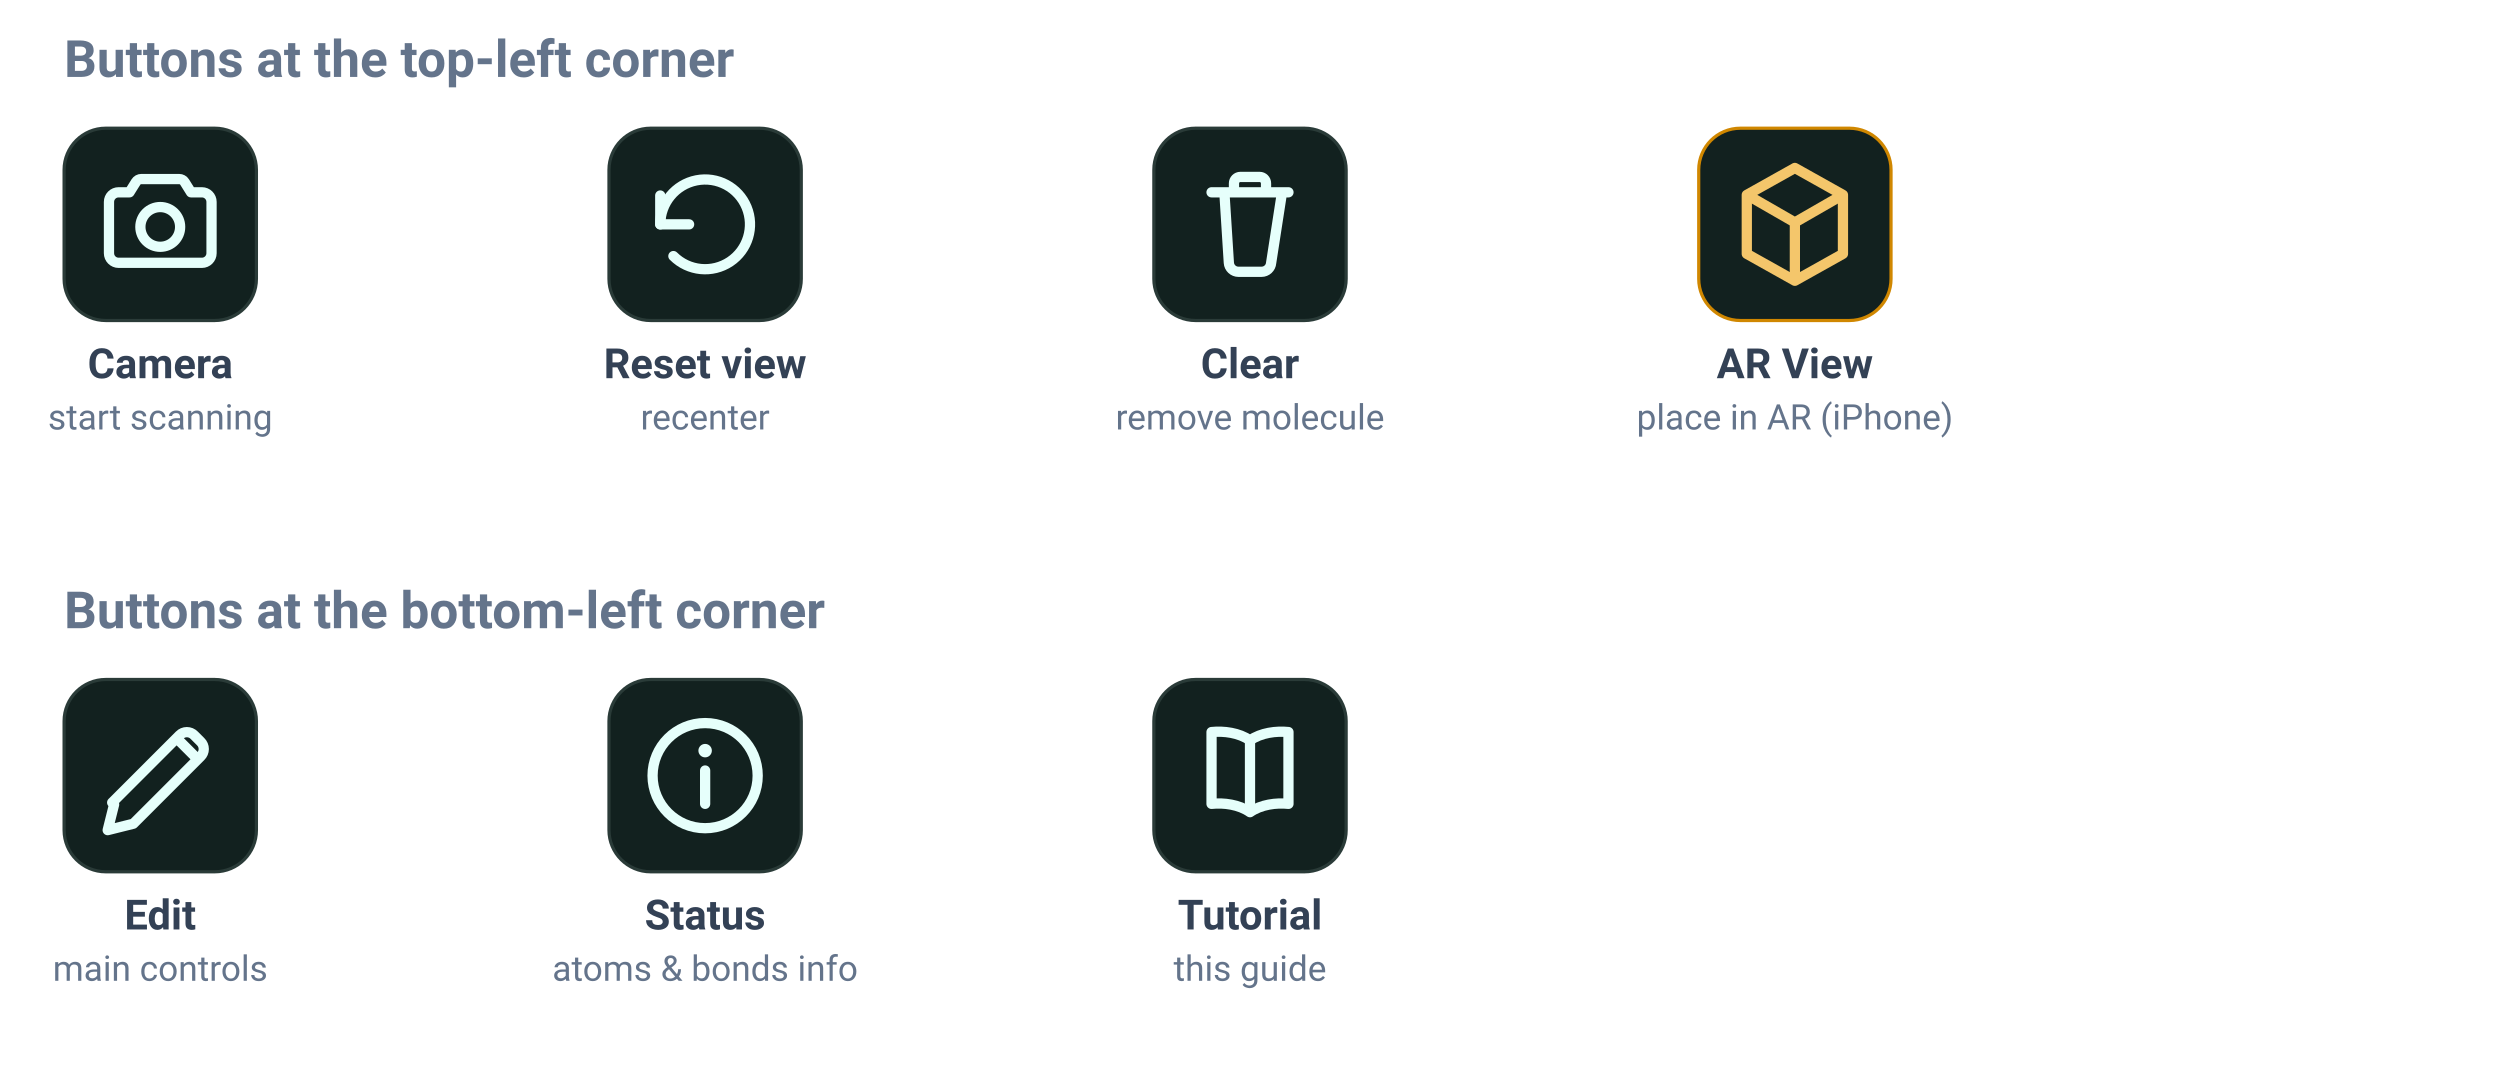
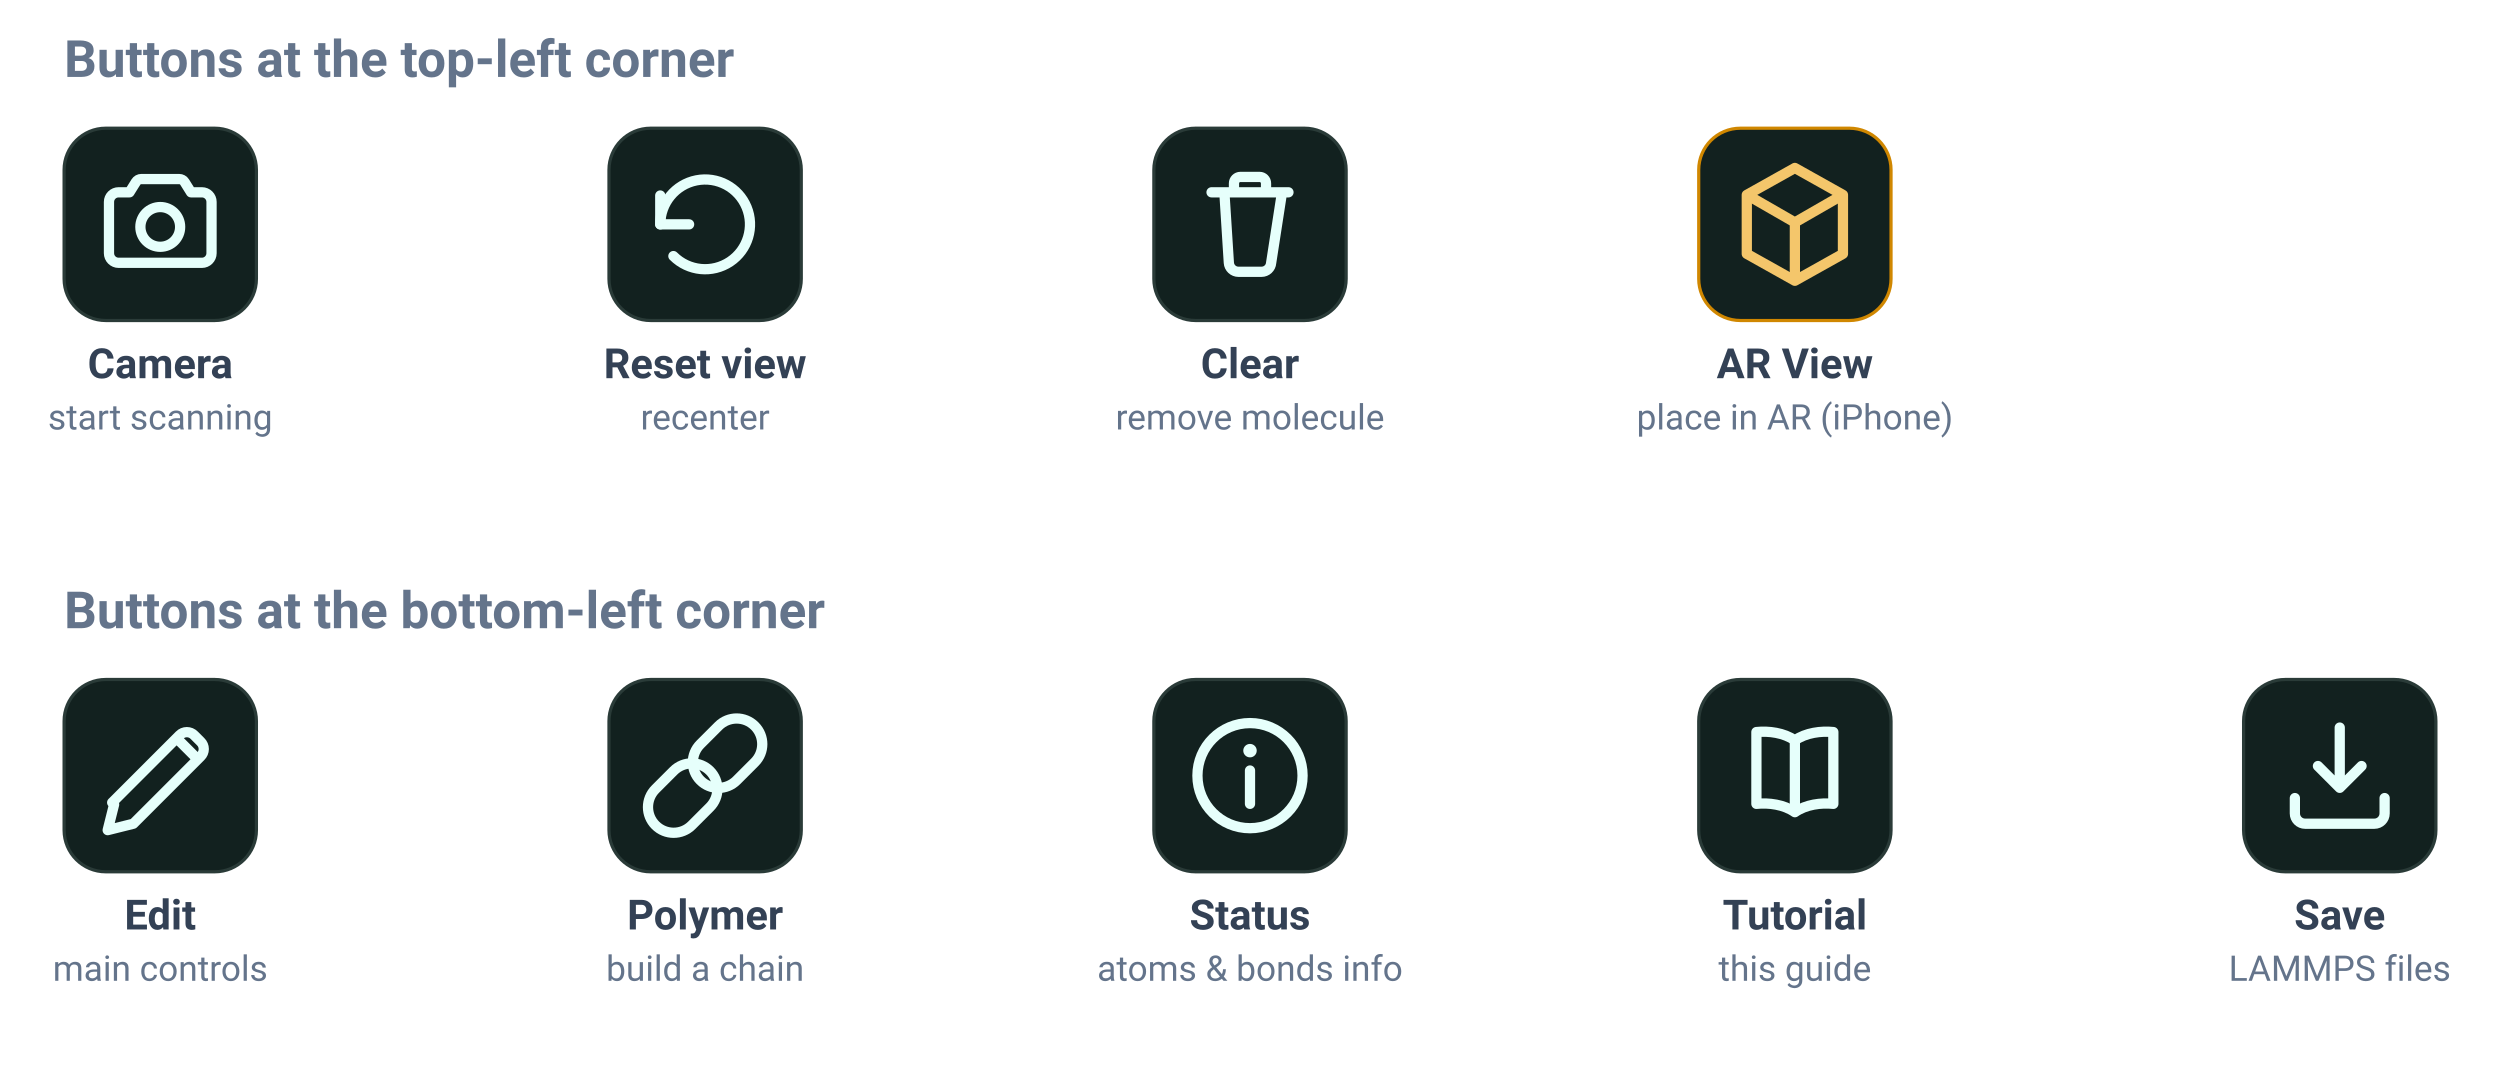
<svg xmlns="http://www.w3.org/2000/svg" viewBox="0 0 780 340" font-family="system-ui, -apple-system, Segoe UI, Roboto, sans-serif">
  <text x="20" y="24" fill="#64748b" font-size="16" font-weight="700">Buttons at the top-left corner</text>
  <rect x="20" y="40" width="60" height="60" rx="13" fill="#12211f" stroke="#2a3b38" />
  <svg x="20" y="40" width="60" height="60" viewBox="-3 -3 30 30">
    <g fill="none" stroke="#e6fffb" stroke-width="1.6" stroke-linejoin="round">
      <path d="M4 8.5A1.5 1.5 0 0 1 5.5 7h1.7l1-1.6a1 1 0 0 1 .85-.47h5.9a1 1 0 0 1 .85.47l1 1.6h1.7A1.5 1.5 0 0 1 20 8.5v8A1.5 1.5 0 0 1 18.5 18h-13A1.5 1.5 0 0 1 4 16.5v-8Z" />
      <circle cx="12" cy="12.4" r="3.1" />
    </g>
  </svg>
  <text x="50" y="118" fill="#334155" font-size="13" font-weight="700" text-anchor="middle">Camera</text>
  <text x="50" y="134" fill="#64748b" font-size="11" text-anchor="middle">start scanning</text>
  <rect x="190" y="40" width="60" height="60" rx="13" fill="#12211f" stroke="#2a3b38" />
  <svg x="190" y="40" width="60" height="60" viewBox="-3 -3 30 30">
    <g fill="none" stroke="#e6fffb" stroke-width="1.6" stroke-linecap="round" stroke-linejoin="round">
      <path d="M5 12a7 7 0 1 1 2.05 4.95" />
      <path d="M5 7.5V12h4.5" />
    </g>
  </svg>
  <text x="220" y="118" fill="#334155" font-size="13" font-weight="700" text-anchor="middle">Reset view</text>
  <text x="220" y="134" fill="#64748b" font-size="11" text-anchor="middle">recenter</text>
  <rect x="360" y="40" width="60" height="60" rx="13" fill="#12211f" stroke="#2a3b38" />
  <svg x="360" y="40" width="60" height="60" viewBox="-3 -3 30 30">
    <g fill="none" stroke="#e6fffb" stroke-width="1.6" stroke-linecap="round" stroke-linejoin="round">
      <path d="M6 7h12M9.5 7V5.6a1 1 0 0 1 1-1h3a1 1 0 0 1 1 1V7M8 7l.7 11a1.5 1.5 0 0 0 1.5 1.4h3.6a1.5 1.5 0 0 0 1.5-1.4L17 7" />
    </g>
  </svg>
  <text x="390" y="118" fill="#334155" font-size="13" font-weight="700" text-anchor="middle">Clear</text>
  <text x="390" y="134" fill="#64748b" font-size="11" text-anchor="middle">remove molecule</text>
  <rect x="530" y="40" width="60" height="60" rx="13" fill="#12211f" stroke="#d08700" />
  <svg x="530" y="40" width="60" height="60" viewBox="-3 -3 30 30">
    <g fill="none" stroke="#f4c66b" stroke-width="1.6" stroke-linejoin="round">
      <path d="M12 3.2 19.5 7.4v9.2L12 20.8 4.5 16.6V7.4L12 3.2Z" />
      <path d="M4.7 7.5 12 11.7l7.3-4.2M12 11.7v8.9" />
    </g>
  </svg>
  <text x="560" y="118" fill="#334155" font-size="13" font-weight="700" text-anchor="middle">AR View</text>
  <text x="560" y="134" fill="#64748b" font-size="11" text-anchor="middle">place in AR (iPhone)</text>
  <text x="20" y="196" fill="#64748b" font-size="16" font-weight="700">Buttons at the bottom-left corner</text>
  <rect x="20" y="212" width="60" height="60" rx="13" fill="#12211f" stroke="#2a3b38" />
  <svg x="20" y="212" width="60" height="60" viewBox="-3 -3 30 30">
    <g fill="none" stroke="#e6fffb" stroke-width="1.6" stroke-linejoin="round">
      <path d="M14.7 6.3l3 3M4.5 16.2 15 5.7a1.6 1.6 0 0 1 2.3 0l1 1a1.6 1.6 0 0 1 0 2.3L7.8 19.5l-4 1 1-4Z" />
    </g>
  </svg>
  <text x="50" y="290" fill="#334155" font-size="13" font-weight="700" text-anchor="middle">Edit</text>
  <text x="50" y="306" fill="#64748b" font-size="11" text-anchor="middle">main controls</text>
-   <rect x="190" y="212" width="60" height="60" rx="13" fill="#12211f" stroke="#2a3b38" />
-   <svg x="190" y="212" width="60" height="60" viewBox="-3 -3 30 30">
+   <rect x="360" y="212" width="60" height="60" rx="13" fill="#12211f" stroke="#2a3b38" />
+   <svg x="360" y="212" width="60" height="60" viewBox="-3 -3 30 30">
    <g fill="none" stroke="#e6fffb" stroke-width="1.6">
      <circle cx="12" cy="12" r="8.2" />
      <circle cx="12" cy="8.1" r="1.05" fill="#e6fffb" stroke="none" />
      <path d="M12 11.2v5.2" stroke-linecap="round" />
    </g>
  </svg>
-   <text x="220" y="290" fill="#334155" font-size="13" font-weight="700" text-anchor="middle">Status</text>
-   <text x="220" y="306" fill="#64748b" font-size="11" text-anchor="middle">atoms &amp; bonds info</text>
-   <rect x="360" y="212" width="60" height="60" rx="13" fill="#12211f" stroke="#2a3b38" />
-   <svg x="360" y="212" width="60" height="60" viewBox="-3 -3 30 30">
+   <text x="390" y="290" fill="#334155" font-size="13" font-weight="700" text-anchor="middle">Status</text>
+   <text x="390" y="306" fill="#64748b" font-size="11" text-anchor="middle">atoms &amp; bonds info</text>
+   <rect x="530" y="212" width="60" height="60" rx="13" fill="#12211f" stroke="#2a3b38" />
+   <svg x="530" y="212" width="60" height="60" viewBox="-3 -3 30 30">
    <g fill="none" stroke="#e6fffb" stroke-width="1.6" stroke-linejoin="round">
      <path d="M12 6.5C10.3 5.3 7.9 5 6 5.2v11.2c1.9-.2 4.3.1 6 1.3 1.7-1.2 4.1-1.5 6-1.3V5.2c-1.9-.2-4.3.1-6 1.3Z" />
      <path d="M12 6.5v11.5" />
    </g>
  </svg>
-   <text x="390" y="290" fill="#334155" font-size="13" font-weight="700" text-anchor="middle">Tutorial</text>
-   <text x="390" y="306" fill="#64748b" font-size="11" text-anchor="middle">this guide</text>
+   <text x="560" y="290" fill="#334155" font-size="13" font-weight="700" text-anchor="middle">Tutorial</text>
+   <text x="560" y="306" fill="#64748b" font-size="11" text-anchor="middle">this guide</text>
+   <rect x="190" y="212" width="60" height="60" rx="13" fill="#12211f" stroke="#2a3b38" />
+   <svg x="190" y="212" width="60" height="60" viewBox="-3 -3 30 30">
+     <g fill="none" stroke="#e6fffb" stroke-width="1.6">
+       <rect x="2.5" y="11.5" width="12" height="8" rx="4" transform="rotate(-45 8.5 15.5)" />
+       <rect x="9.5" y="4.5" width="12" height="8" rx="4" transform="rotate(-45 15.5 8.5)" />
+     </g>
+   </svg>
+   <text x="220" y="290" fill="#334155" font-size="13" font-weight="700" text-anchor="middle">Polymer</text>
+   <text x="220" y="306" fill="#64748b" font-size="11" text-anchor="middle">build a chain</text>
+   <rect x="700" y="212" width="60" height="60" rx="13" fill="#12211f" stroke="#2a3b38" />
+   <svg x="700" y="212" width="60" height="60" viewBox="-3 -3 30 30">
+     <g fill="none" stroke="#e6fffb" stroke-width="1.6" stroke-linecap="round" stroke-linejoin="round">
+       <path d="M12 4.5v9.4m0 0 3.4-3.4M12 13.9 8.6 10.5" />
+       <path d="M5 15.5v2.4A1.6 1.6 0 0 0 6.6 19.5h10.8a1.6 1.6 0 0 0 1.6-1.6v-2.4" />
+     </g>
+   </svg>
+   <text x="730" y="290" fill="#334155" font-size="13" font-weight="700" text-anchor="middle">Save</text>
+   <text x="730" y="306" fill="#64748b" font-size="11" text-anchor="middle">LAMMPS files</text>
</svg>
